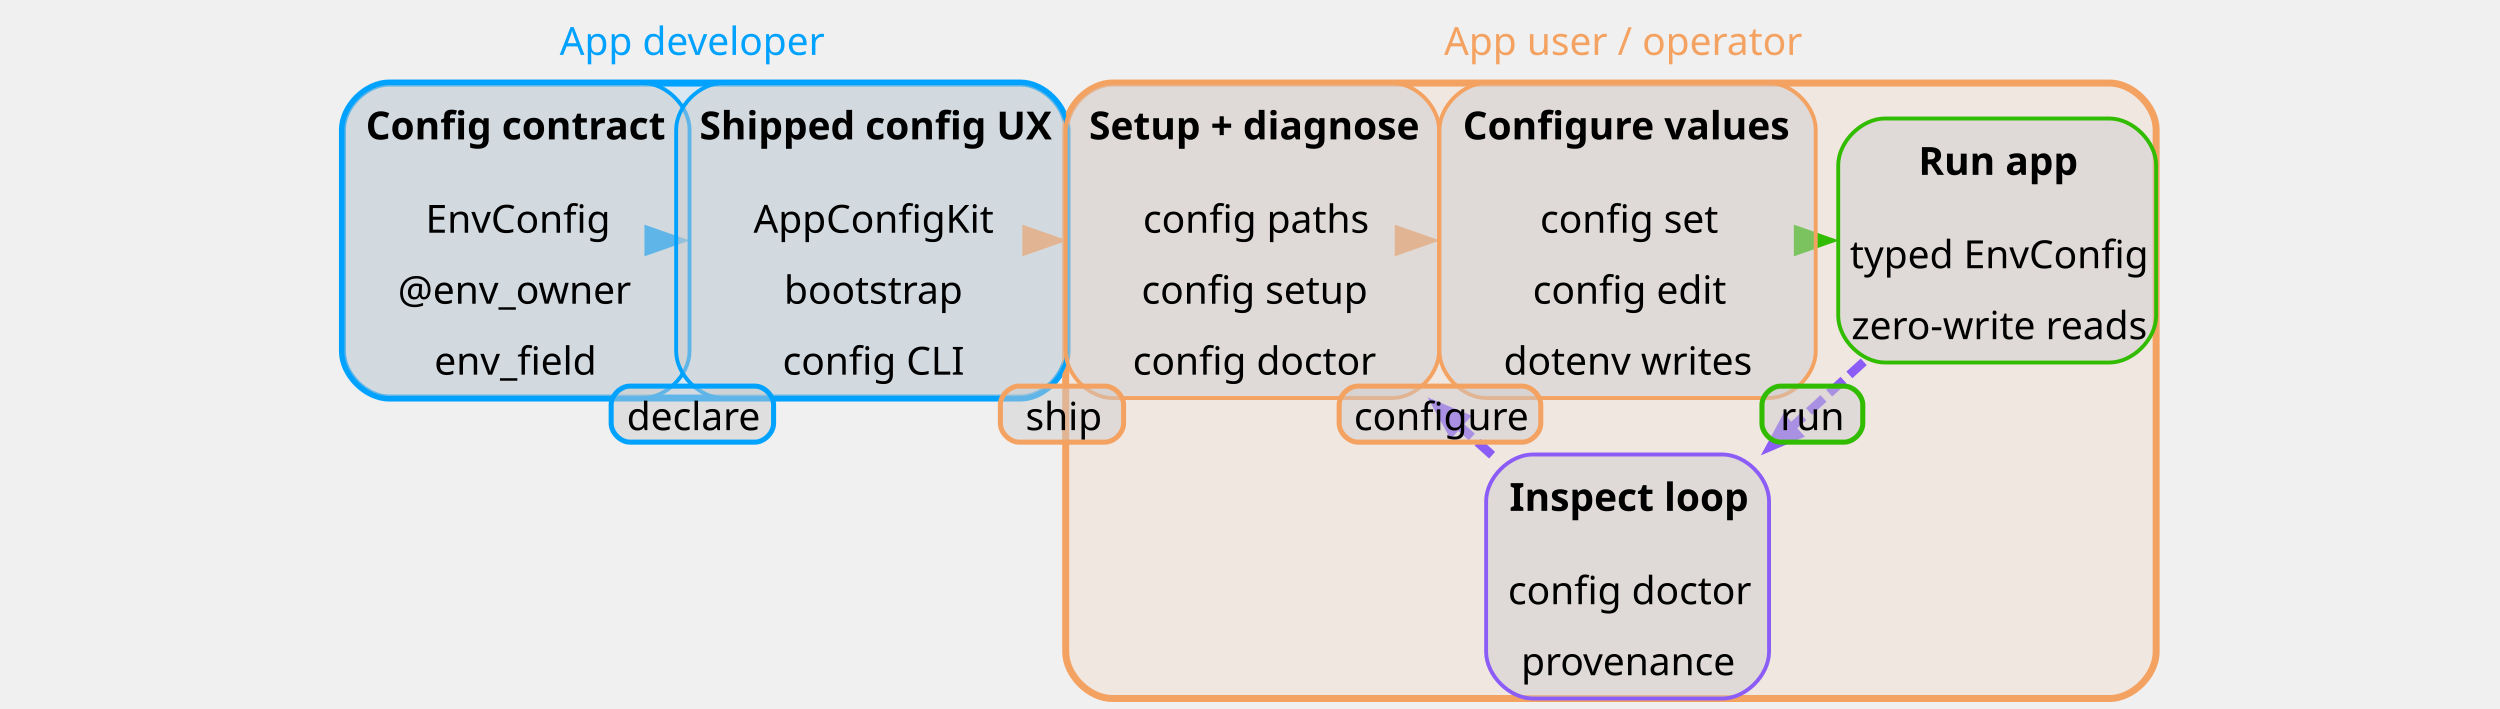
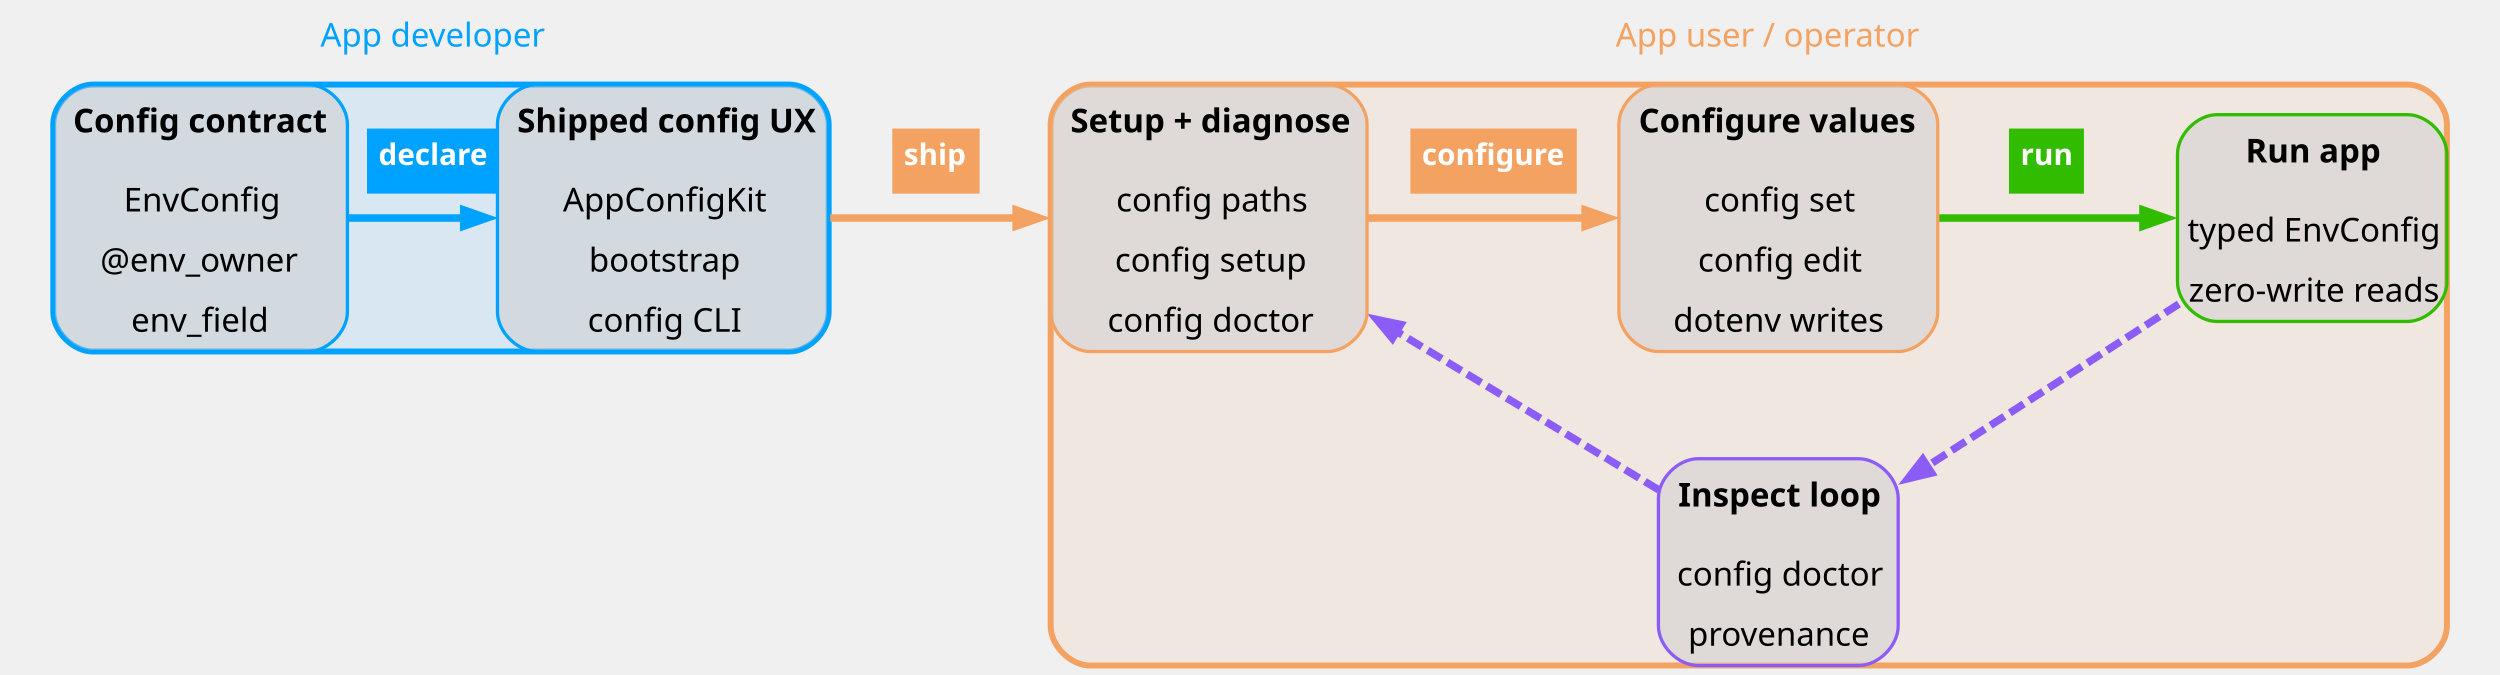
- <svg xmlns="http://www.w3.org/2000/svg" width="900px" height="255.151px" viewBox="-113.57 0 857.141 243">
-   <g id="graph0" class="graph" transform="scale(1.33333 1.33333) rotate(0) translate(2.88 179.62)">
+ <svg xmlns="http://www.w3.org/2000/svg" width="1180px" height="318.501px" viewBox="-17.713 0 1011.426 273">
+   <g id="graph0" class="graph" transform="scale(1.33333 1.33333) rotate(0) translate(2.88 201.94)">
    <g id="clust1" class="cluster">
-       <path fill="#00a2ff" fill-opacity="0.098" stroke="#00a2ff" stroke-width="1.8" d="M12,-77.27C12,-77.27 174.31,-77.27 174.31,-77.27 180.31,-77.27 186.31,-83.27 186.31,-89.27 186.31,-89.27 186.31,-146.27 186.31,-146.27 186.31,-152.27 180.31,-158.27 174.31,-158.27 174.31,-158.27 12,-158.27 12,-158.27 6,-158.27 0,-152.27 0,-146.27 0,-146.27 0,-89.27 0,-89.27 0,-83.27 6,-77.27 12,-77.27" />
+       <path fill="#00a2ff" fill-opacity="0.098" stroke="#00a2ff" stroke-width="1.8" d="M12,-95.28C12,-95.28 223.28,-95.28 223.28,-95.28 229.28,-95.28 235.28,-101.28 235.28,-107.28 235.28,-107.28 235.28,-164.28 235.28,-164.28 235.28,-170.28 229.28,-176.28 223.28,-176.28 223.28,-176.28 12,-176.28 12,-176.28 6,-176.28 0,-170.28 0,-164.28 0,-164.28 0,-107.28 0,-107.28 0,-101.28 6,-95.28 12,-95.28" />
    </g>
    <g id="clust2" class="cluster">
-       <path fill="#f4a261" fill-opacity="0.098" stroke="#f4a261" stroke-width="1.8" d="M197.98,0C197.98,0 454.38,0 454.38,0 460.38,0 466.38,-6 466.38,-12 466.38,-12 466.38,-146.27 466.38,-146.27 466.38,-152.27 460.38,-158.27 454.38,-158.27 454.38,-158.27 197.98,-158.27 197.98,-158.27 191.98,-158.27 185.98,-152.27 185.98,-146.27 185.98,-146.27 185.98,-12 185.98,-12 185.98,-6 191.98,0 197.98,0" />
+       <path fill="#f4a261" fill-opacity="0.098" stroke="#f4a261" stroke-width="1.8" d="M314.63,0C314.63,0 714.3,0 714.3,0 720.3,0 726.3,-6 726.3,-12 726.3,-12 726.3,-164.28 726.3,-164.28 726.3,-170.28 720.3,-176.28 714.3,-176.28 714.3,-176.28 314.63,-176.28 314.63,-176.28 308.63,-176.28 302.63,-170.28 302.63,-164.28 302.63,-164.28 302.63,-12 302.63,-12 302.63,-6 308.63,0 314.63,0" />
    </g>
    <g id="edge1" class="edge">
-       <path fill="none" stroke="#00a2ff" stroke-width="2.3" d="M89.01,-117.77C89.05,-117.77 89.1,-117.77 89.14,-117.77" />
-       <polygon fill="#00a2ff" stroke="#00a2ff" stroke-width="2.3" points="78.8,-120.23 85.8,-117.78 78.8,-115.33 78.8,-120.23" />
+       <path fill="none" stroke="#00a2ff" stroke-width="2.3" d="M89.05,-135.78C100.36,-135.78 112.7,-135.78 124.66,-135.78" />
+       <polygon fill="#00a2ff" stroke="#00a2ff" stroke-width="2.3" points="124.55,-138.23 131.55,-135.78 124.55,-133.33 124.55,-138.23" />
    </g>
    <g id="edge2" class="edge">
-       <path fill="none" stroke="#f4a261" stroke-width="2.3" d="M186.17,-117.77C186.22,-117.77 186.27,-117.77 186.31,-117.77" />
-       <polygon fill="#f4a261" stroke="#f4a261" stroke-width="2.3" points="175.98,-120.23 182.97,-117.78 175.97,-115.33 175.98,-120.23" />
+       <path fill="none" stroke="#f4a261" stroke-width="2.3" d="M235.16,-135.78C253.15,-135.78 273.59,-135.78 292.22,-135.78" />
+       <polygon fill="#f4a261" stroke="#f4a261" stroke-width="2.3" points="292.17,-138.23 299.17,-135.78 292.17,-133.33 292.17,-138.23" />
    </g>
    <g id="edge3" class="edge">
-       <path fill="none" stroke="#f4a261" stroke-width="2.3" d="M281.94,-117.77C281.99,-117.77 282.04,-117.77 282.08,-117.77" />
-       <polygon fill="#f4a261" stroke="#f4a261" stroke-width="2.3" points="271.75,-120.23 278.74,-117.78 271.74,-115.33 271.75,-120.23" />
+       <path fill="none" stroke="#f4a261" stroke-width="2.3" d="M398.3,-135.78C418.9,-135.78 443.21,-135.78 464.9,-135.78" />
+       <polygon fill="#f4a261" stroke="#f4a261" stroke-width="2.3" points="464.82,-138.23 471.82,-135.78 464.82,-133.33 464.82,-138.23" />
    </g>
    <g id="edge4" class="edge">
-       <path fill="none" stroke="#32bc00" stroke-width="2.3" d="M378.82,-117.77C378.95,-117.77 379.07,-117.77 379.2,-117.77" />
-       <polygon fill="#32bc00" stroke="#32bc00" stroke-width="2.3" points="374.37,-120.23 381.37,-117.78 374.37,-115.33 374.37,-120.23" />
+       <path fill="none" stroke="#32bc00" stroke-width="2.3" d="M571.59,-135.78C591.28,-135.78 614.08,-135.78 634.08,-135.78" />
+       <polygon fill="#32bc00" stroke="#32bc00" stroke-width="2.3" points="634.08,-138.23 641.08,-135.78 634.08,-133.33 634.08,-138.23" />
    </g>
    <g id="edge5" class="edge">
-       <path fill="none" stroke="#8b5cf6" stroke-width="2.3" stroke-dasharray="5,2" d="M391.19,-86.58C385,-80.95 378.49,-75.03 372.11,-69.24" />
-       <polygon fill="#8b5cf6" stroke="#8b5cf6" stroke-width="2.3" points="374.13,-67.76 367.3,-64.86 370.83,-71.38 374.13,-67.76" />
+       <path fill="none" stroke="#8b5cf6" stroke-width="2.3" stroke-dasharray="5,2" d="M644.96,-109.7C621.68,-94.69 592.37,-75.8 568.36,-60.34" />
+       <polygon fill="#8b5cf6" stroke="#8b5cf6" stroke-width="2.3" points="569.92,-58.42 562.71,-56.69 567.26,-62.54 569.92,-58.42" />
    </g>
    <g id="edge6" class="edge">
-       <path fill="none" stroke="#8b5cf6" stroke-width="2.3" stroke-dasharray="5,2" d="M295.63,-62.57C292.68,-65.21 289.66,-67.92 286.61,-70.65" />
-       <polygon fill="#8b5cf6" stroke="#8b5cf6" stroke-width="2.3" points="285.19,-68.64 281.61,-75.13 288.45,-72.29 285.19,-68.64" />
+       <path fill="none" stroke="#8b5cf6" stroke-width="2.3" stroke-dasharray="5,2" d="M487.2,-53.26C464.08,-67.23 433.63,-85.63 407.35,-101.5" />
+       <polygon fill="#8b5cf6" stroke="#8b5cf6" stroke-width="2.3" points="406.32,-99.27 401.59,-104.98 408.85,-103.46 406.32,-99.27" />
    </g>
    <g id="node1" class="node">
-       <path fill="#cccccc" fill-opacity="0.467" stroke="none" d="M12,-77.27C12,-77.27 77.25,-77.27 77.25,-77.27 83.25,-77.27 89.25,-83.27 89.25,-89.27 89.25,-89.27 89.25,-146.27 89.25,-146.27 89.25,-152.27 83.25,-158.27 77.25,-158.27 77.25,-158.27 12,-158.27 12,-158.27 6,-158.27 0,-152.27 0,-146.27 0,-146.27 0,-89.27 0,-89.27 0,-83.27 6,-77.27 12,-77.27" />
-       <text xml:space="preserve" text-anchor="start" x="6" y="-143.77" font-family="sans-serif" font-weight="bold" font-size="10.00">Config contract</text>
-       <text xml:space="preserve" text-anchor="start" x="21.38" y="-119.77" font-family="sans-serif" font-size="10.00">EnvConfig</text>
-       <text xml:space="preserve" text-anchor="start" x="14.25" y="-101.52" font-family="sans-serif" font-size="10.00">@env_owner</text>
-       <text xml:space="preserve" text-anchor="start" x="23.62" y="-83.27" font-family="sans-serif" font-size="10.00">env_field</text>
-       <path fill="none" stroke="#00a2ff" d="M12,-77.27C12,-77.27 77.25,-77.27 77.25,-77.27 83.25,-77.27 89.25,-83.27 89.25,-89.27 89.25,-89.27 89.25,-146.27 89.25,-146.27 89.25,-152.27 83.25,-158.27 77.25,-158.27 77.25,-158.27 12,-158.27 12,-158.27 6,-158.27 0,-152.27 0,-146.27 0,-146.27 0,-89.27 0,-89.27 0,-83.27 6,-77.27 12,-77.27" />
+       <path fill="#cccccc" fill-opacity="0.467" stroke="none" d="M12,-95.28C12,-95.28 77.25,-95.28 77.25,-95.28 83.25,-95.28 89.25,-101.28 89.25,-107.28 89.25,-107.28 89.25,-164.28 89.25,-164.28 89.25,-170.28 83.25,-176.28 77.25,-176.28 77.25,-176.28 12,-176.28 12,-176.28 6,-176.28 0,-170.28 0,-164.28 0,-164.28 0,-107.28 0,-107.28 0,-101.28 6,-95.28 12,-95.28" />
+       <text xml:space="preserve" text-anchor="start" x="6" y="-161.78" font-family="sans-serif" font-weight="bold" font-size="10.00">Config contract</text>
+       <text xml:space="preserve" text-anchor="start" x="21.38" y="-137.78" font-family="sans-serif" font-size="10.00">EnvConfig</text>
+       <text xml:space="preserve" text-anchor="start" x="14.25" y="-119.53" font-family="sans-serif" font-size="10.00">@env_owner</text>
+       <text xml:space="preserve" text-anchor="start" x="23.62" y="-101.28" font-family="sans-serif" font-size="10.00">env_field</text>
+       <path fill="none" stroke="#00a2ff" d="M12,-95.28C12,-95.28 77.25,-95.28 77.25,-95.28 83.25,-95.28 89.25,-101.28 89.25,-107.28 89.25,-107.28 89.25,-164.28 89.25,-164.28 89.25,-170.28 83.25,-176.28 77.25,-176.28 77.25,-176.28 12,-176.28 12,-176.28 6,-176.28 0,-170.28 0,-164.28 0,-164.28 0,-107.28 0,-107.28 0,-101.28 6,-95.28 12,-95.28" />
    </g>
    <g id="node2" class="node">
-       <path fill="#cccccc" fill-opacity="0.467" stroke="none" d="M97.81,-77.27C97.81,-77.27 174.31,-77.27 174.31,-77.27 180.31,-77.27 186.31,-83.27 186.31,-89.27 186.31,-89.27 186.31,-146.27 186.31,-146.27 186.31,-152.27 180.31,-158.27 174.31,-158.27 174.31,-158.27 97.81,-158.27 97.81,-158.27 91.81,-158.27 85.81,-152.27 85.81,-146.27 85.81,-146.27 85.81,-89.27 85.81,-89.27 85.81,-83.27 91.81,-77.27 97.81,-77.27" />
-       <text xml:space="preserve" text-anchor="start" x="91.81" y="-143.77" font-family="sans-serif" font-weight="bold" font-size="10.00">Shipped config UX</text>
-       <text xml:space="preserve" text-anchor="start" x="105.69" y="-119.77" font-family="sans-serif" font-size="10.00">AppConfigKit</text>
-       <text xml:space="preserve" text-anchor="start" x="113.56" y="-101.52" font-family="sans-serif" font-size="10.00">bootstrap</text>
-       <text xml:space="preserve" text-anchor="start" x="113.19" y="-83.27" font-family="sans-serif" font-size="10.00">config CLI</text>
-       <path fill="none" stroke="#00a2ff" d="M97.81,-77.27C97.81,-77.27 174.31,-77.27 174.31,-77.27 180.31,-77.27 186.31,-83.27 186.31,-89.27 186.31,-89.27 186.31,-146.27 186.31,-146.27 186.31,-152.27 180.31,-158.27 174.31,-158.27 174.31,-158.27 97.81,-158.27 97.81,-158.27 91.81,-158.27 85.81,-152.27 85.81,-146.27 85.81,-146.27 85.81,-89.27 85.81,-89.27 85.81,-83.27 91.81,-77.27 97.81,-77.27" />
+       <path fill="#cccccc" fill-opacity="0.467" stroke="none" d="M146.78,-95.28C146.78,-95.28 223.28,-95.28 223.28,-95.28 229.28,-95.28 235.28,-101.28 235.28,-107.28 235.28,-107.28 235.28,-164.28 235.28,-164.28 235.28,-170.28 229.28,-176.28 223.28,-176.28 223.28,-176.28 146.78,-176.28 146.78,-176.28 140.78,-176.28 134.78,-170.28 134.78,-164.28 134.78,-164.28 134.78,-107.28 134.78,-107.28 134.78,-101.28 140.78,-95.28 146.78,-95.28" />
+       <text xml:space="preserve" text-anchor="start" x="140.78" y="-161.78" font-family="sans-serif" font-weight="bold" font-size="10.00">Shipped config UX</text>
+       <text xml:space="preserve" text-anchor="start" x="154.65" y="-137.78" font-family="sans-serif" font-size="10.00">AppConfigKit</text>
+       <text xml:space="preserve" text-anchor="start" x="162.53" y="-119.53" font-family="sans-serif" font-size="10.00">bootstrap</text>
+       <text xml:space="preserve" text-anchor="start" x="162.15" y="-101.28" font-family="sans-serif" font-size="10.00">config CLI</text>
+       <path fill="none" stroke="#00a2ff" d="M146.78,-95.28C146.78,-95.28 223.28,-95.28 223.28,-95.28 229.28,-95.28 235.28,-101.28 235.28,-107.28 235.28,-107.28 235.28,-164.28 235.28,-164.28 235.28,-170.28 229.28,-176.28 223.28,-176.28 223.28,-176.28 146.78,-176.28 146.78,-176.28 140.78,-176.28 134.78,-170.28 134.78,-164.28 134.78,-164.28 134.78,-107.28 134.78,-107.28 134.78,-101.28 140.78,-95.28 146.78,-95.28" />
    </g>
    <g id="node3" class="node">
-       <path fill="#cccccc" fill-opacity="0.467" stroke="none" d="M197.98,-77.27C197.98,-77.27 269.98,-77.27 269.98,-77.27 275.98,-77.27 281.98,-83.27 281.98,-89.27 281.98,-89.27 281.98,-146.27 281.98,-146.27 281.98,-152.27 275.98,-158.27 269.98,-158.27 269.98,-158.27 197.98,-158.27 197.98,-158.27 191.98,-158.27 185.98,-152.27 185.98,-146.27 185.98,-146.27 185.98,-89.27 185.98,-89.27 185.98,-83.27 191.98,-77.27 197.98,-77.27" />
-       <text xml:space="preserve" text-anchor="start" x="191.98" y="-143.77" font-family="sans-serif" font-weight="bold" font-size="10.00">Setup + diagnose</text>
-       <text xml:space="preserve" text-anchor="start" x="205.86" y="-119.77" font-family="sans-serif" font-size="10.00">config paths</text>
-       <text xml:space="preserve" text-anchor="start" x="205.48" y="-101.52" font-family="sans-serif" font-size="10.00">config setup</text>
-       <text xml:space="preserve" text-anchor="start" x="203.23" y="-83.27" font-family="sans-serif" font-size="10.00">config doctor</text>
-       <path fill="none" stroke="#f4a261" d="M197.98,-77.27C197.98,-77.27 269.98,-77.27 269.98,-77.27 275.98,-77.27 281.98,-83.27 281.98,-89.27 281.98,-89.27 281.98,-146.27 281.98,-146.27 281.98,-152.27 275.98,-158.27 269.98,-158.27 269.98,-158.27 197.98,-158.27 197.98,-158.27 191.98,-158.27 185.98,-152.27 185.98,-146.27 185.98,-146.27 185.98,-89.27 185.98,-89.27 185.98,-83.27 191.98,-77.27 197.98,-77.27" />
+       <path fill="#cccccc" fill-opacity="0.467" stroke="none" d="M314.63,-95.28C314.63,-95.28 386.63,-95.28 386.63,-95.28 392.63,-95.28 398.63,-101.28 398.63,-107.28 398.63,-107.28 398.63,-164.28 398.63,-164.28 398.63,-170.28 392.63,-176.28 386.63,-176.28 386.63,-176.28 314.63,-176.28 314.63,-176.28 308.63,-176.28 302.63,-170.28 302.63,-164.28 302.63,-164.28 302.63,-107.28 302.63,-107.28 302.63,-101.28 308.63,-95.28 314.63,-95.28" />
+       <text xml:space="preserve" text-anchor="start" x="308.63" y="-161.78" font-family="sans-serif" font-weight="bold" font-size="10.00">Setup + diagnose</text>
+       <text xml:space="preserve" text-anchor="start" x="322.5" y="-137.78" font-family="sans-serif" font-size="10.00">config paths</text>
+       <text xml:space="preserve" text-anchor="start" x="322.13" y="-119.53" font-family="sans-serif" font-size="10.00">config setup</text>
+       <text xml:space="preserve" text-anchor="start" x="319.88" y="-101.28" font-family="sans-serif" font-size="10.00">config doctor</text>
+       <path fill="none" stroke="#f4a261" d="M314.63,-95.28C314.63,-95.28 386.63,-95.28 386.63,-95.28 392.63,-95.28 398.63,-101.28 398.63,-107.28 398.63,-107.28 398.63,-164.28 398.63,-164.28 398.63,-170.28 392.63,-176.28 386.63,-176.28 386.63,-176.28 314.63,-176.28 314.63,-176.28 308.63,-176.28 302.63,-170.28 302.63,-164.28 302.63,-164.28 302.63,-107.28 302.63,-107.28 302.63,-101.28 308.63,-95.28 314.63,-95.28" />
    </g>
    <g id="node4" class="node">
-       <path fill="#cccccc" fill-opacity="0.467" stroke="none" d="M294.09,-77.27C294.09,-77.27 366.84,-77.27 366.84,-77.27 372.84,-77.27 378.84,-83.27 378.84,-89.27 378.84,-89.27 378.84,-146.27 378.84,-146.27 378.84,-152.27 372.84,-158.27 366.84,-158.27 366.84,-158.27 294.09,-158.27 294.09,-158.27 288.09,-158.27 282.09,-152.27 282.09,-146.27 282.09,-146.27 282.09,-89.27 282.09,-89.27 282.09,-83.27 288.09,-77.27 294.09,-77.27" />
-       <text xml:space="preserve" text-anchor="start" x="288.09" y="-143.77" font-family="sans-serif" font-weight="bold" font-size="10.00">Configure values</text>
-       <text xml:space="preserve" text-anchor="start" x="307.96" y="-119.77" font-family="sans-serif" font-size="10.00">config set</text>
-       <text xml:space="preserve" text-anchor="start" x="306.09" y="-101.52" font-family="sans-serif" font-size="10.00">config edit</text>
-       <text xml:space="preserve" text-anchor="start" x="298.59" y="-83.27" font-family="sans-serif" font-size="10.00">dotenv writes</text>
-       <path fill="none" stroke="#f4a261" d="M294.09,-77.27C294.09,-77.27 366.84,-77.27 366.84,-77.27 372.84,-77.27 378.84,-83.27 378.84,-89.27 378.84,-89.27 378.84,-146.27 378.84,-146.27 378.84,-152.27 372.84,-158.27 366.84,-158.27 366.84,-158.27 294.09,-158.27 294.09,-158.27 288.09,-158.27 282.09,-152.27 282.09,-146.27 282.09,-146.27 282.09,-89.27 282.09,-89.27 282.09,-83.27 288.09,-77.27 294.09,-77.27" />
+       <path fill="#cccccc" fill-opacity="0.467" stroke="none" d="M487.05,-95.28C487.05,-95.28 559.8,-95.28 559.8,-95.28 565.8,-95.28 571.8,-101.28 571.8,-107.28 571.8,-107.28 571.8,-164.28 571.8,-164.28 571.8,-170.28 565.8,-176.28 559.8,-176.28 559.8,-176.28 487.05,-176.28 487.05,-176.28 481.05,-176.28 475.05,-170.28 475.05,-164.28 475.05,-164.28 475.05,-107.28 475.05,-107.28 475.05,-101.28 481.05,-95.28 487.05,-95.28" />
+       <text xml:space="preserve" text-anchor="start" x="481.05" y="-161.78" font-family="sans-serif" font-weight="bold" font-size="10.00">Configure values</text>
+       <text xml:space="preserve" text-anchor="start" x="500.93" y="-137.78" font-family="sans-serif" font-size="10.00">config set</text>
+       <text xml:space="preserve" text-anchor="start" x="499.05" y="-119.53" font-family="sans-serif" font-size="10.00">config edit</text>
+       <text xml:space="preserve" text-anchor="start" x="491.55" y="-101.28" font-family="sans-serif" font-size="10.00">dotenv writes</text>
+       <path fill="none" stroke="#f4a261" d="M487.05,-95.28C487.05,-95.28 559.8,-95.28 559.8,-95.28 565.8,-95.28 571.8,-101.28 571.8,-107.28 571.8,-107.28 571.8,-164.28 571.8,-164.28 571.8,-170.28 565.8,-176.28 559.8,-176.28 559.8,-176.28 487.05,-176.28 487.05,-176.28 481.05,-176.28 475.05,-170.28 475.05,-164.28 475.05,-164.28 475.05,-107.28 475.05,-107.28 475.05,-101.28 481.05,-95.28 487.05,-95.28" />
    </g>
    <g id="node5" class="node">
-       <path fill="#cccccc" fill-opacity="0.467" stroke="none" d="M396.63,-86.4C396.63,-86.4 454.38,-86.4 454.38,-86.4 460.38,-86.4 466.38,-92.4 466.38,-98.4 466.38,-98.4 466.38,-137.15 466.38,-137.15 466.38,-143.15 460.38,-149.15 454.38,-149.15 454.38,-149.15 396.63,-149.15 396.63,-149.15 390.63,-149.15 384.63,-143.15 384.63,-137.15 384.63,-137.15 384.63,-98.4 384.63,-98.4 384.63,-92.4 390.63,-86.4 396.63,-86.4" />
-       <text xml:space="preserve" text-anchor="start" x="405.25" y="-134.65" font-family="sans-serif" font-weight="bold" font-size="10.00">Run app</text>
-       <text xml:space="preserve" text-anchor="start" x="387.63" y="-110.65" font-family="sans-serif" font-size="10.00">typed EnvConfig</text>
-       <text xml:space="preserve" text-anchor="start" x="388" y="-92.4" font-family="sans-serif" font-size="10.00">zero-write reads</text>
-       <path fill="none" stroke="#32bc00" d="M396.63,-86.4C396.63,-86.4 454.38,-86.4 454.38,-86.4 460.38,-86.4 466.38,-92.4 466.38,-98.4 466.38,-98.4 466.38,-137.15 466.38,-137.15 466.38,-143.15 460.38,-149.15 454.38,-149.15 454.38,-149.15 396.63,-149.15 396.63,-149.15 390.63,-149.15 384.63,-143.15 384.63,-137.15 384.63,-137.15 384.63,-98.4 384.63,-98.4 384.63,-92.4 390.63,-86.4 396.63,-86.4" />
+       <path fill="#cccccc" fill-opacity="0.467" stroke="none" d="M656.55,-104.4C656.55,-104.4 714.3,-104.4 714.3,-104.4 720.3,-104.4 726.3,-110.4 726.3,-116.4 726.3,-116.4 726.3,-155.15 726.3,-155.15 726.3,-161.15 720.3,-167.15 714.3,-167.15 714.3,-167.15 656.55,-167.15 656.55,-167.15 650.55,-167.15 644.55,-161.15 644.55,-155.15 644.55,-155.15 644.55,-116.4 644.55,-116.4 644.55,-110.4 650.55,-104.4 656.55,-104.4" />
+       <text xml:space="preserve" text-anchor="start" x="665.18" y="-152.65" font-family="sans-serif" font-weight="bold" font-size="10.00">Run app</text>
+       <text xml:space="preserve" text-anchor="start" x="647.55" y="-128.65" font-family="sans-serif" font-size="10.00">typed EnvConfig</text>
+       <text xml:space="preserve" text-anchor="start" x="647.93" y="-110.4" font-family="sans-serif" font-size="10.00">zero-write reads</text>
+       <path fill="none" stroke="#32bc00" d="M656.55,-104.4C656.55,-104.4 714.3,-104.4 714.3,-104.4 720.3,-104.4 726.3,-110.4 726.3,-116.4 726.3,-116.4 726.3,-155.15 726.3,-155.15 726.3,-161.15 720.3,-167.15 714.3,-167.15 714.3,-167.15 656.55,-167.15 656.55,-167.15 650.55,-167.15 644.55,-161.15 644.55,-155.15 644.55,-155.15 644.55,-116.4 644.55,-116.4 644.55,-110.4 650.55,-104.4 656.55,-104.4" />
    </g>
    <g id="node6" class="node">
-       <path fill="#cccccc" fill-opacity="0.467" stroke="none" d="M306.09,0C306.09,0 354.84,0 354.84,0 360.84,0 366.84,-6 366.84,-12 366.84,-12 366.84,-50.75 366.84,-50.75 366.84,-56.75 360.84,-62.75 354.84,-62.75 354.84,-62.75 306.09,-62.75 306.09,-62.75 300.09,-62.75 294.09,-56.75 294.09,-50.75 294.09,-50.75 294.09,-12 294.09,-12 294.09,-6 300.09,0 306.09,0" />
-       <text xml:space="preserve" text-anchor="start" x="300.09" y="-48.25" font-family="sans-serif" font-weight="bold" font-size="10.00">Inspect loop</text>
-       <text xml:space="preserve" text-anchor="start" x="299.71" y="-24.25" font-family="sans-serif" font-size="10.00">config doctor</text>
-       <text xml:space="preserve" text-anchor="start" x="303.09" y="-6" font-family="sans-serif" font-size="10.00">provenance</text>
-       <path fill="none" stroke="#8b5cf6" d="M306.09,0C306.09,0 354.84,0 354.84,0 360.84,0 366.84,-6 366.84,-12 366.84,-12 366.84,-50.75 366.84,-50.75 366.84,-56.75 360.84,-62.75 354.84,-62.75 354.84,-62.75 306.09,-62.75 306.09,-62.75 300.09,-62.75 294.09,-56.75 294.09,-50.75 294.09,-50.75 294.09,-12 294.09,-12 294.09,-6 300.09,0 306.09,0" />
+       <path fill="#cccccc" fill-opacity="0.467" stroke="none" d="M499.05,0C499.05,0 547.8,0 547.8,0 553.8,0 559.8,-6 559.8,-12 559.8,-12 559.8,-50.75 559.8,-50.75 559.8,-56.75 553.8,-62.75 547.8,-62.75 547.8,-62.75 499.05,-62.75 499.05,-62.75 493.05,-62.75 487.05,-56.75 487.05,-50.75 487.05,-50.75 487.05,-12 487.05,-12 487.05,-6 493.05,0 499.05,0" />
+       <text xml:space="preserve" text-anchor="start" x="493.05" y="-48.25" font-family="sans-serif" font-weight="bold" font-size="10.00">Inspect loop</text>
+       <text xml:space="preserve" text-anchor="start" x="492.68" y="-24.25" font-family="sans-serif" font-size="10.00">config doctor</text>
+       <text xml:space="preserve" text-anchor="start" x="496.05" y="-6" font-family="sans-serif" font-size="10.00">provenance</text>
+       <path fill="none" stroke="#8b5cf6" d="M499.05,0C499.05,0 547.8,0 547.8,0 553.8,0 559.8,-6 559.8,-12 559.8,-12 559.8,-50.75 559.8,-50.75 559.8,-56.75 553.8,-62.75 547.8,-62.75 547.8,-62.75 499.05,-62.75 499.05,-62.75 493.05,-62.75 487.05,-56.75 487.05,-50.75 487.05,-50.75 487.05,-12 487.05,-12 487.05,-6 493.05,0 499.05,0" />
    </g>
    <g id="node7" class="node">
-       <text xml:space="preserve" text-anchor="start" x="55.86" y="-165.49" font-family="sans-serif" font-size="10.00" fill="#00a2ff">App developer</text>
+       <text xml:space="preserve" text-anchor="start" x="81.06" y="-187.81" font-family="sans-serif" font-size="10.00" fill="#00a2ff">App developer</text>
    </g>
    <g id="node8" class="node">
-       <text xml:space="preserve" text-anchor="start" x="283.27" y="-165.49" font-family="sans-serif" font-size="10.00" fill="#f4a261">App user / operator</text>
+       <text xml:space="preserve" text-anchor="start" x="474.08" y="-187.81" font-family="sans-serif" font-size="10.00" fill="#f4a261">App user / operator</text>
    </g>
    <g id="node9" class="node">
-       <path fill="#cccccc" fill-opacity="0.467" stroke="#00a2ff" stroke-width="1.3" d="M106.06,-80.33C106.06,-80.33 73.9,-80.33 73.9,-80.33 71.5,-80.33 69.1,-77.93 69.1,-75.53 69.1,-75.53 69.1,-70.73 69.1,-70.73 69.1,-68.33 71.5,-65.93 73.9,-65.93 73.9,-65.93 106.06,-65.93 106.06,-65.93 108.46,-65.93 110.86,-68.33 110.86,-70.73 110.86,-70.73 110.86,-75.53 110.86,-75.53 110.86,-77.93 108.46,-80.33 106.06,-80.33" />
-       <text xml:space="preserve" text-anchor="start" x="73.11" y="-69.01" font-family="sans-serif" font-size="10.00" fill="#000000">declare</text>
+       <polygon fill="#00a2ff" stroke="none" points="95.69,-143.68 95.69,-162.43 134.69,-162.43 134.69,-143.68 95.69,-143.68" />
+       <text xml:space="preserve" text-anchor="start" x="98.69" y="-151.88" font-family="sans-serif" font-weight="bold" font-size="9.00" fill="#ffffff">declare</text>
+       <polygon fill="none" stroke="#00a2ff" points="95.69,-143.68 95.69,-162.43 134.69,-162.43 134.69,-143.68 95.69,-143.68" />
    </g>
    <g id="node10" class="node">
-       <path fill="#cccccc" fill-opacity="0.467" stroke="#f4a261" stroke-width="1.3" d="M196.06,-80.33C196.06,-80.33 173.98,-80.33 173.98,-80.33 171.58,-80.33 169.18,-77.93 169.18,-75.53 169.18,-75.53 169.18,-70.73 169.18,-70.73 169.18,-68.33 171.58,-65.93 173.98,-65.93 173.98,-65.93 196.06,-65.93 196.06,-65.93 198.46,-65.93 200.86,-68.33 200.86,-70.73 200.86,-70.73 200.86,-75.53 200.86,-75.53 200.86,-77.93 198.46,-80.33 196.06,-80.33" />
-       <text xml:space="preserve" text-anchor="start" x="175.65" y="-69.01" font-family="sans-serif" font-size="10.00" fill="#000000">ship</text>
+       <polygon fill="#f4a261" stroke="none" points="255.08,-143.68 255.08,-162.43 280.58,-162.43 280.58,-143.68 255.08,-143.68" />
+       <text xml:space="preserve" text-anchor="start" x="258.08" y="-151.88" font-family="sans-serif" font-weight="bold" font-size="9.00" fill="#ffffff">ship</text>
+       <polygon fill="none" stroke="#f4a261" points="255.08,-143.68 255.08,-162.43 280.58,-162.43 280.58,-143.68 255.08,-143.68" />
    </g>
    <g id="node11" class="node">
-       <path fill="#cccccc" fill-opacity="0.467" stroke="#f4a261" stroke-width="1.3" d="M303.34,-80.33C303.34,-80.33 261.1,-80.33 261.1,-80.33 258.7,-80.33 256.3,-77.93 256.3,-75.53 256.3,-75.53 256.3,-70.73 256.3,-70.73 256.3,-68.33 258.7,-65.93 261.1,-65.93 261.1,-65.93 303.34,-65.93 303.34,-65.93 305.74,-65.93 308.14,-68.33 308.14,-70.73 308.14,-70.73 308.14,-75.53 308.14,-75.53 308.14,-77.93 305.74,-80.33 303.34,-80.33" />
-       <text xml:space="preserve" text-anchor="start" x="260.1" y="-69.01" font-family="sans-serif" font-size="10.00" fill="#000000">configure</text>
+       <polygon fill="#f4a261" stroke="none" points="412.28,-143.68 412.28,-162.43 461.78,-162.43 461.78,-143.68 412.28,-143.68" />
+       <text xml:space="preserve" text-anchor="start" x="415.28" y="-151.88" font-family="sans-serif" font-weight="bold" font-size="9.00" fill="#ffffff">configure</text>
+       <polygon fill="none" stroke="#f4a261" points="412.28,-143.68 412.28,-162.43 461.78,-162.43 461.78,-143.68 412.28,-143.68" />
    </g>
    <g id="node12" class="node">
-       <path fill="#cccccc" fill-opacity="0.467" stroke="#32bc00" stroke-width="1.3" d="M386.14,-80.33C386.14,-80.33 369.82,-80.33 369.82,-80.33 367.42,-80.33 365.02,-77.93 365.02,-75.53 365.02,-75.53 365.02,-70.73 365.02,-70.73 365.02,-68.33 367.42,-65.93 369.82,-65.93 369.82,-65.93 386.14,-65.93 386.14,-65.93 388.54,-65.93 390.94,-68.33 390.94,-70.73 390.94,-70.73 390.94,-75.53 390.94,-75.53 390.94,-77.93 388.54,-80.33 386.14,-80.33" />
-       <text xml:space="preserve" text-anchor="start" x="369.73" y="-69.01" font-family="sans-serif" font-size="10.00" fill="#000000">run</text>
+       <polygon fill="#32bc00" stroke="none" points="593.91,-143.68 593.91,-162.43 615.66,-162.43 615.66,-143.68 593.91,-143.68" />
+       <text xml:space="preserve" text-anchor="start" x="596.91" y="-151.88" font-family="sans-serif" font-weight="bold" font-size="9.00" fill="#ffffff">run</text>
+       <polygon fill="none" stroke="#32bc00" points="593.91,-143.68 593.91,-162.43 615.66,-162.43 615.66,-143.68 593.91,-143.68" />
    </g>
  </g>
</svg>
